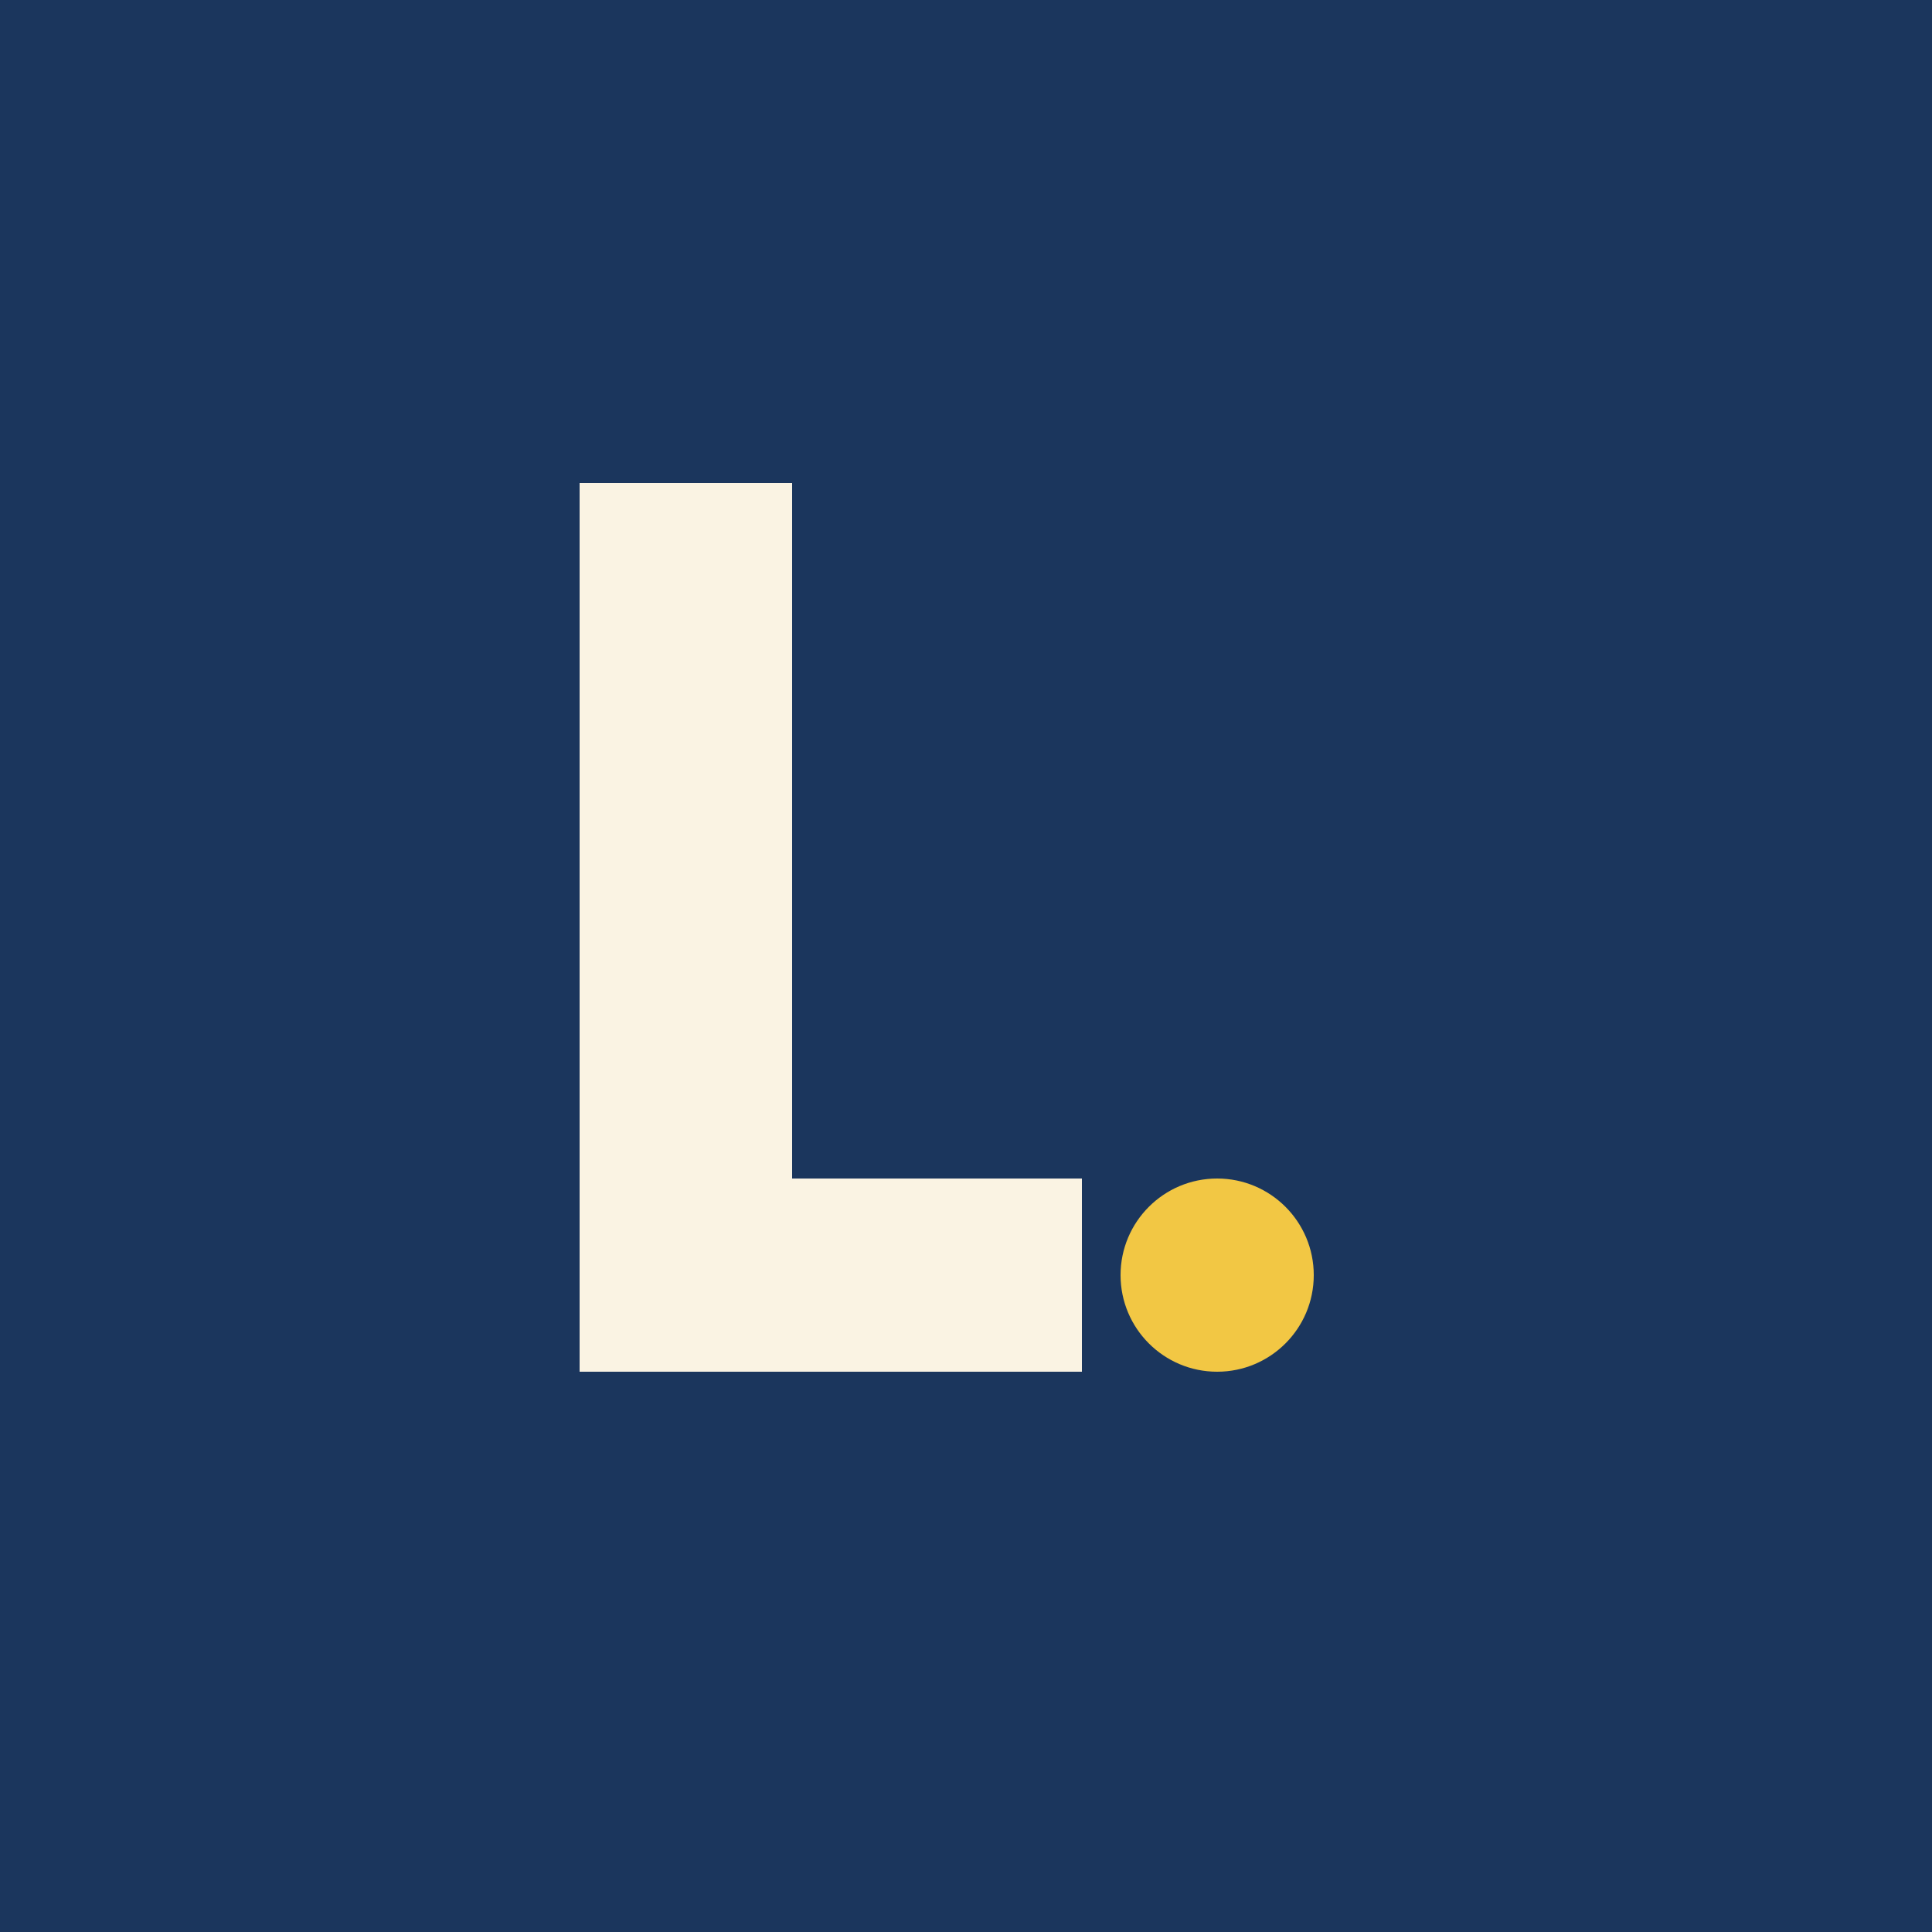
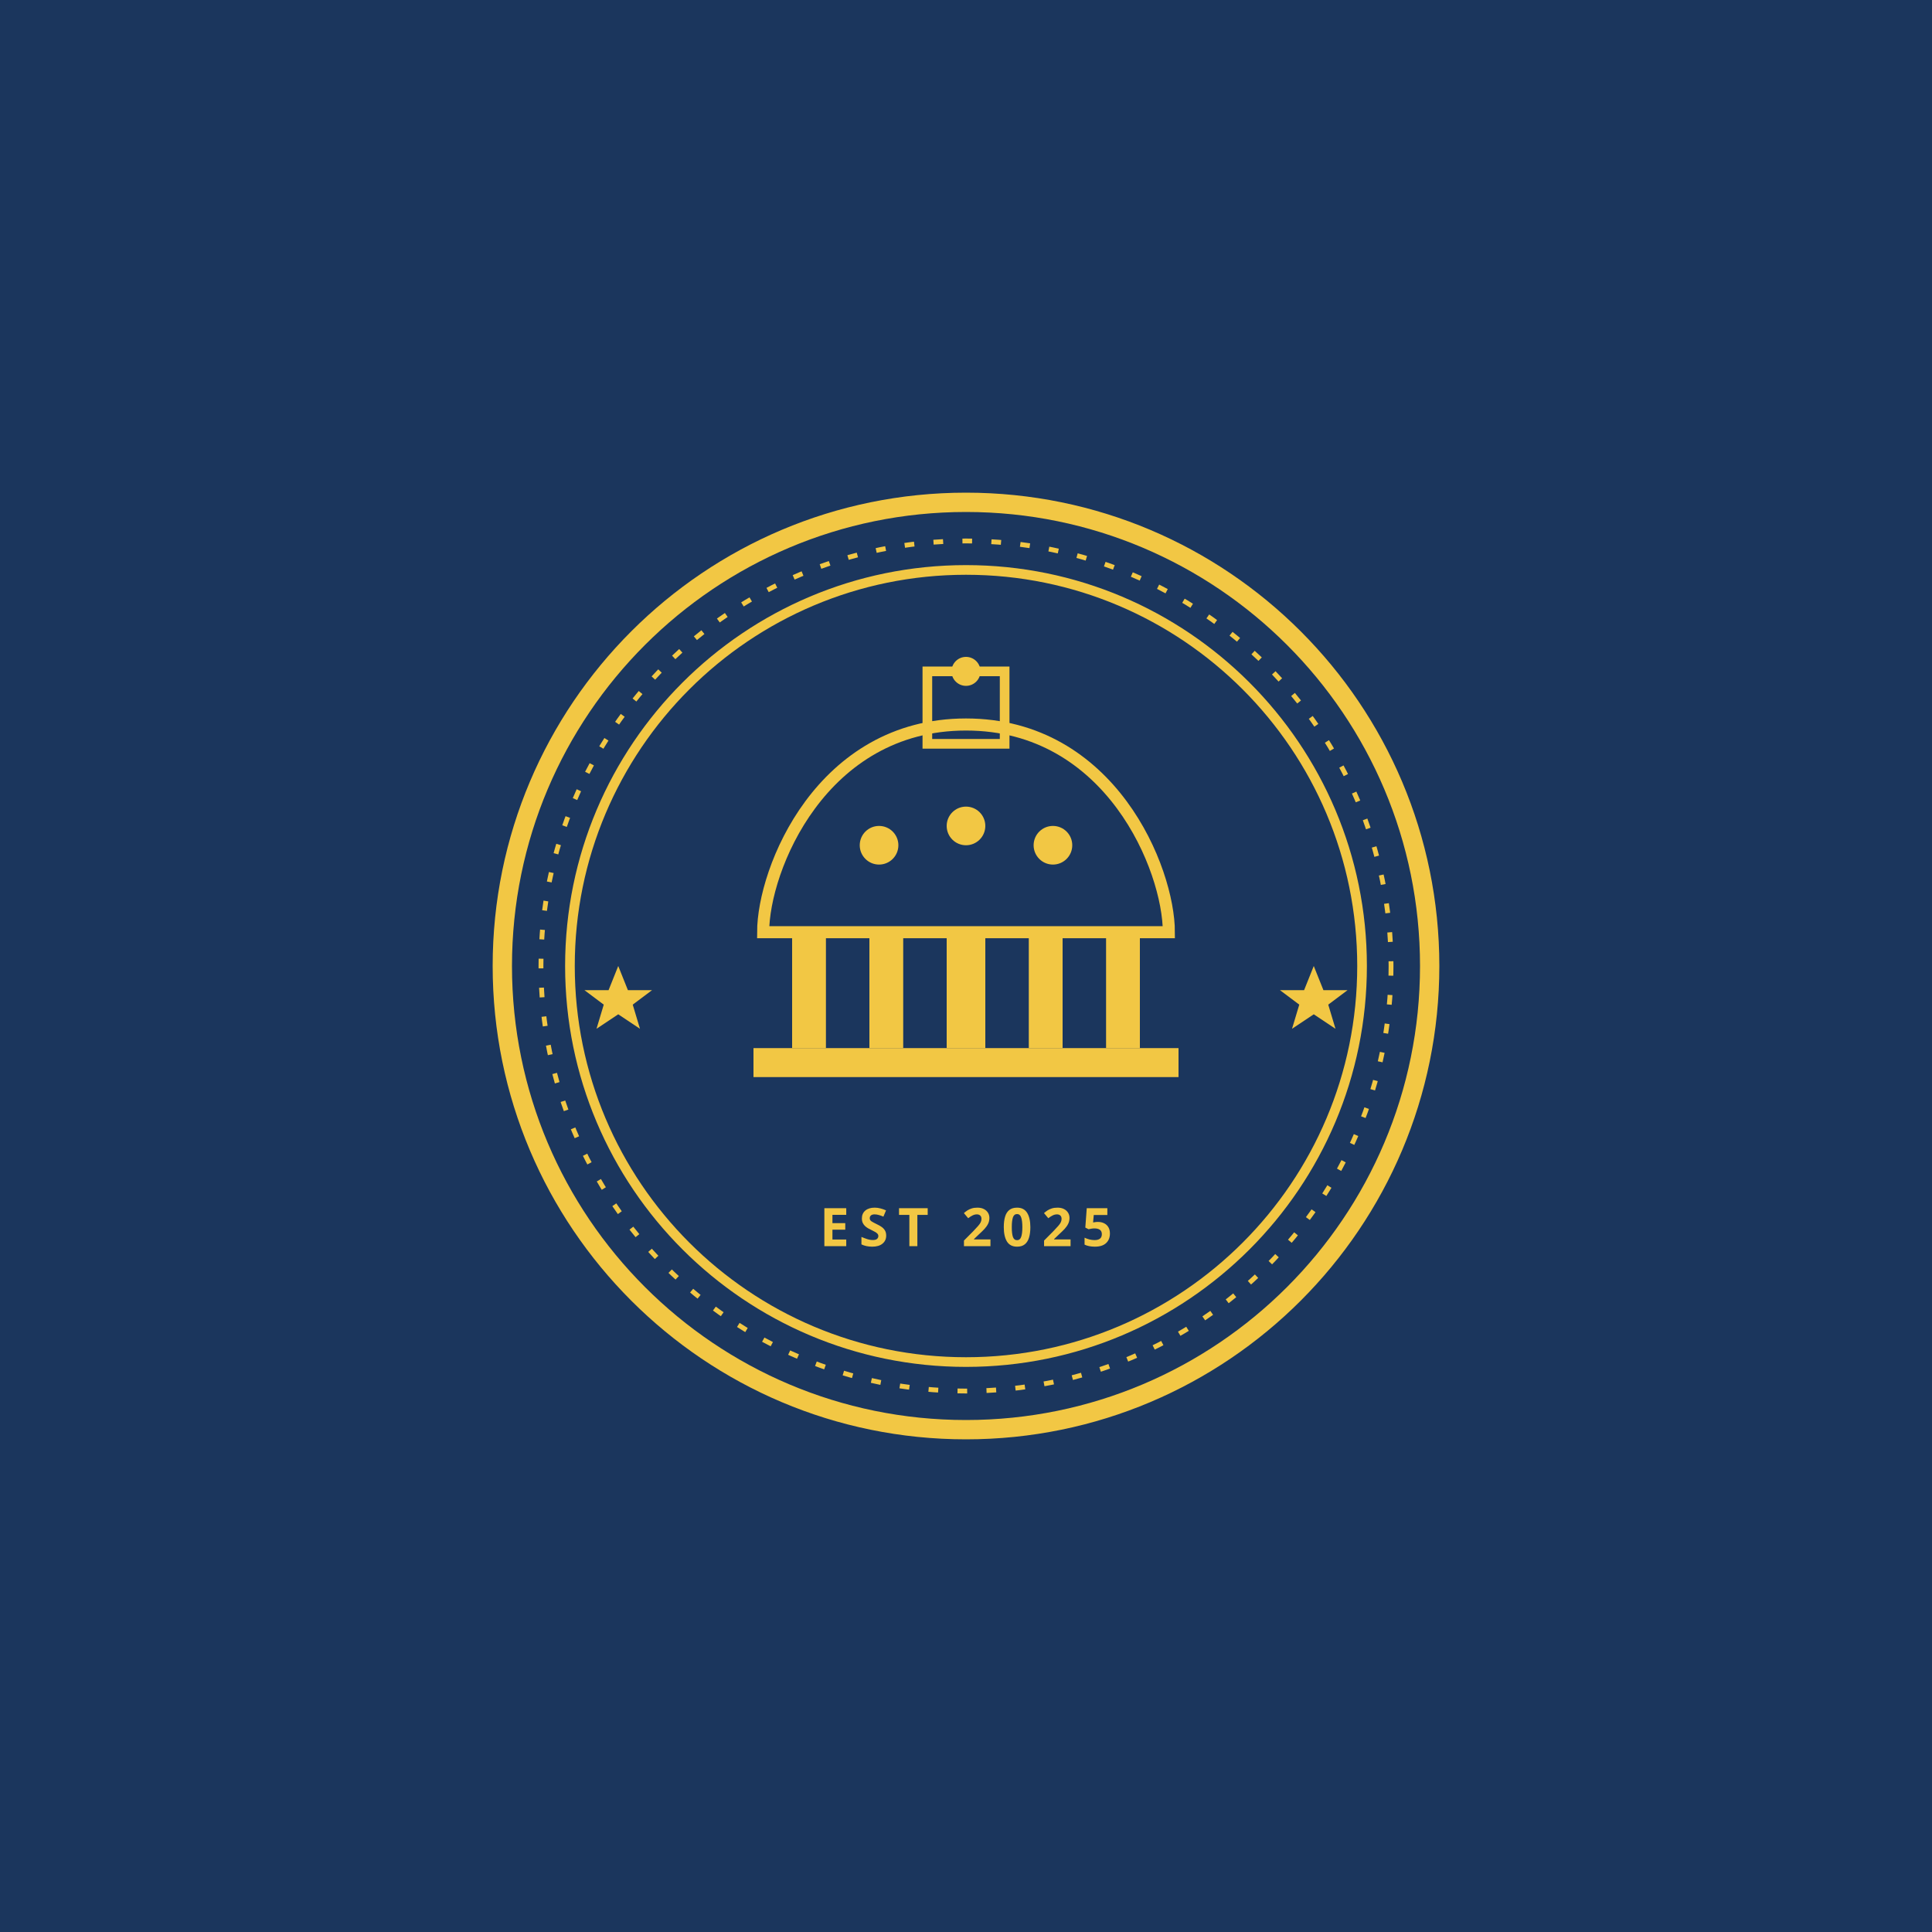
<svg xmlns="http://www.w3.org/2000/svg" width="400" height="400" viewBox="0 0 400 400">
-   <rect width="400" height="400" rx="0" fill="#1B365D" />
-   <rect x="120" y="100" width="44" height="176" rx="0" fill="#FAF3E3" />
-   <rect x="120" y="244" width="104" height="40" rx="0" fill="#FAF3E3" />
-   <circle cx="252" cy="264" r="20" fill="#F2C744" />
+   <rect width="400" height="400" fill="#1B365D" />
+   <g transform="translate(100, 100) scale(1)">
+     <circle cx="100" cy="100" r="96" fill="none" stroke="#F2C744" stroke-width="4" />
+     <circle cx="100" cy="100" r="88" fill="none" stroke="#F2C744" stroke-width="1" stroke-dasharray="2 4" />
+     <circle cx="100" cy="100" r="82" fill="none" stroke="#F2C744" stroke-width="2" />
+     <g transform="translate(40, 30)">
+       <path d="M60 20 C30 20 18 50 18 63 L102 63 C102 50 90 20 60 20Z" fill="none" stroke="#F2C744" stroke-width="2.5" />
+       <rect x="52" y="9" width="16" height="15" fill="none" stroke="#F2C744" stroke-width="2" />
+       <circle cx="60" cy="9" r="3" fill="#F2C744" />
+       <circle cx="42" cy="45" r="4" fill="#F2C744" />
+       <circle cx="60" cy="41" r="4" fill="#F2C744" />
+       <circle cx="78" cy="45" r="4" fill="#F2C744" />
+       <rect x="24" y="63" width="7" height="24" fill="#F2C744" />
+       <rect x="40" y="63" width="7" height="24" fill="#F2C744" />
+       <rect x="56" y="63" width="8" height="24" fill="#F2C744" />
+       <rect x="73" y="63" width="7" height="24" fill="#F2C744" />
+       <rect x="89" y="63" width="7" height="24" fill="#F2C744" />
+       <rect x="16" y="87" width="88" height="6" fill="#F2C744" />
+     </g>
+     <g fill="#F2C744">
+       <polygon points="28,100 30,105 35,105 31,108 32.5,113 28,110 23.5,113 25,108 21,105 26,105" />
+       <polygon points="172,100 174,105 179,105 175,108 176.5,113 172,110 167.5,113 169,108 165,105 170,105" />
+     </g>
+     <text x="100" y="158" text-anchor="middle" fill="#F2C744" font-family="sans-serif" font-weight="bold" font-size="11" letter-spacing="2">EST 2025</text>
+   </g>
</svg>
